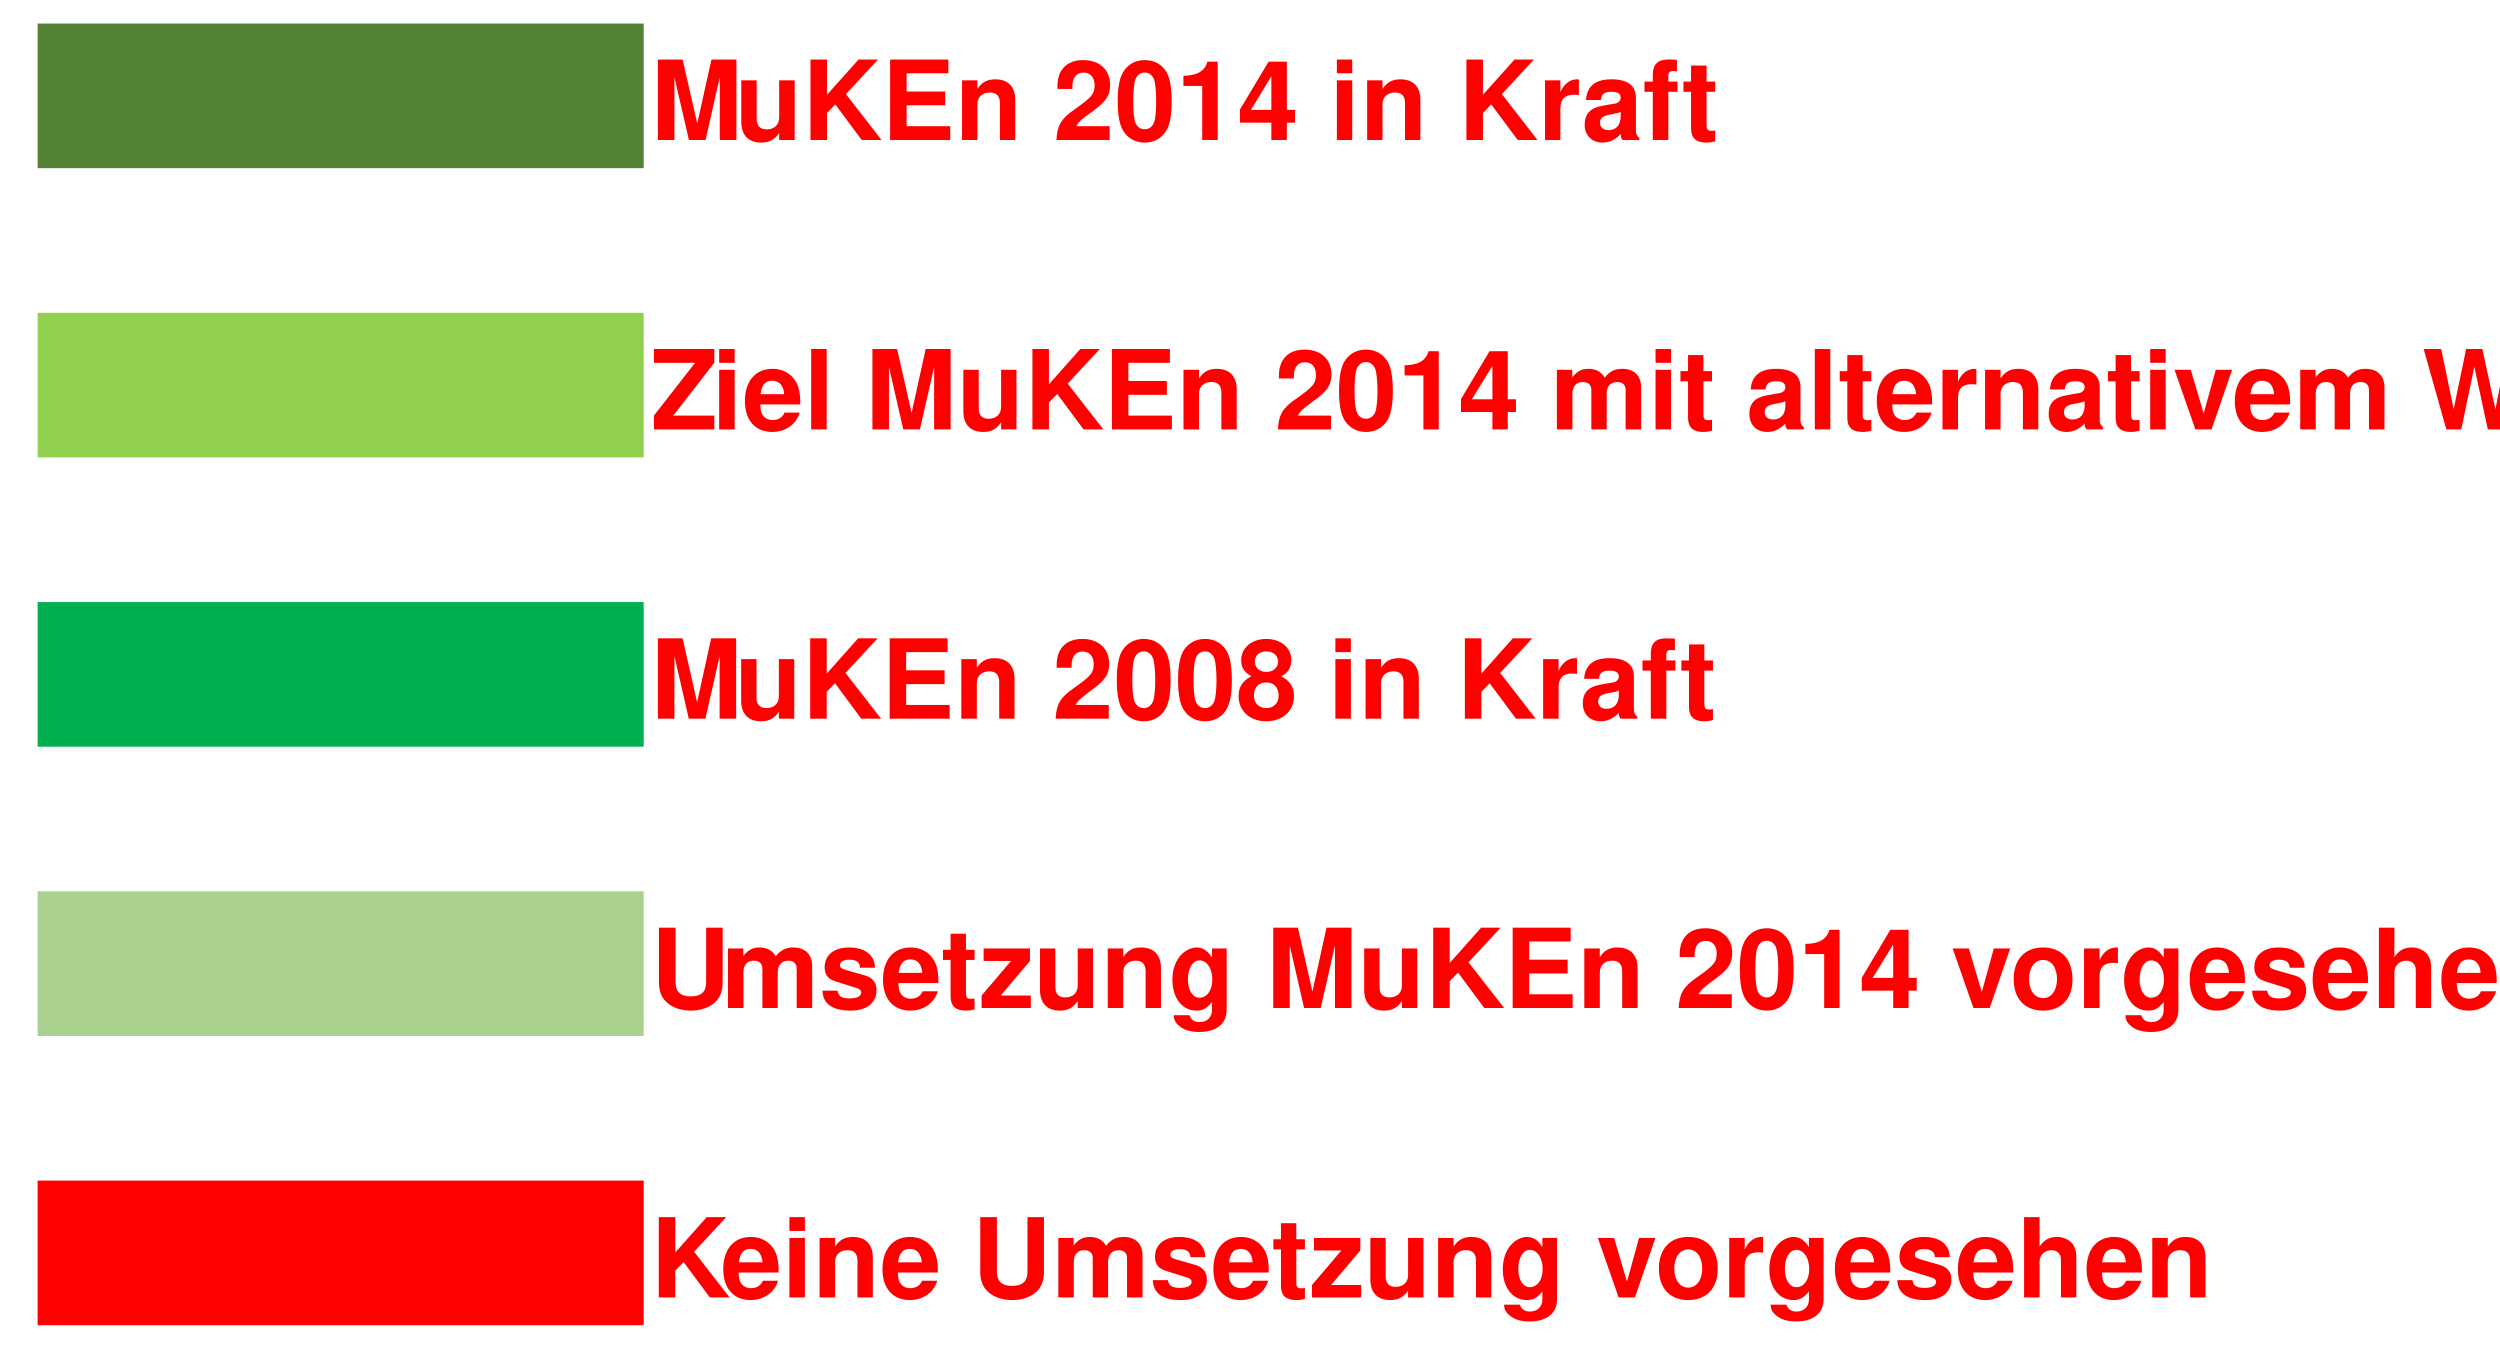
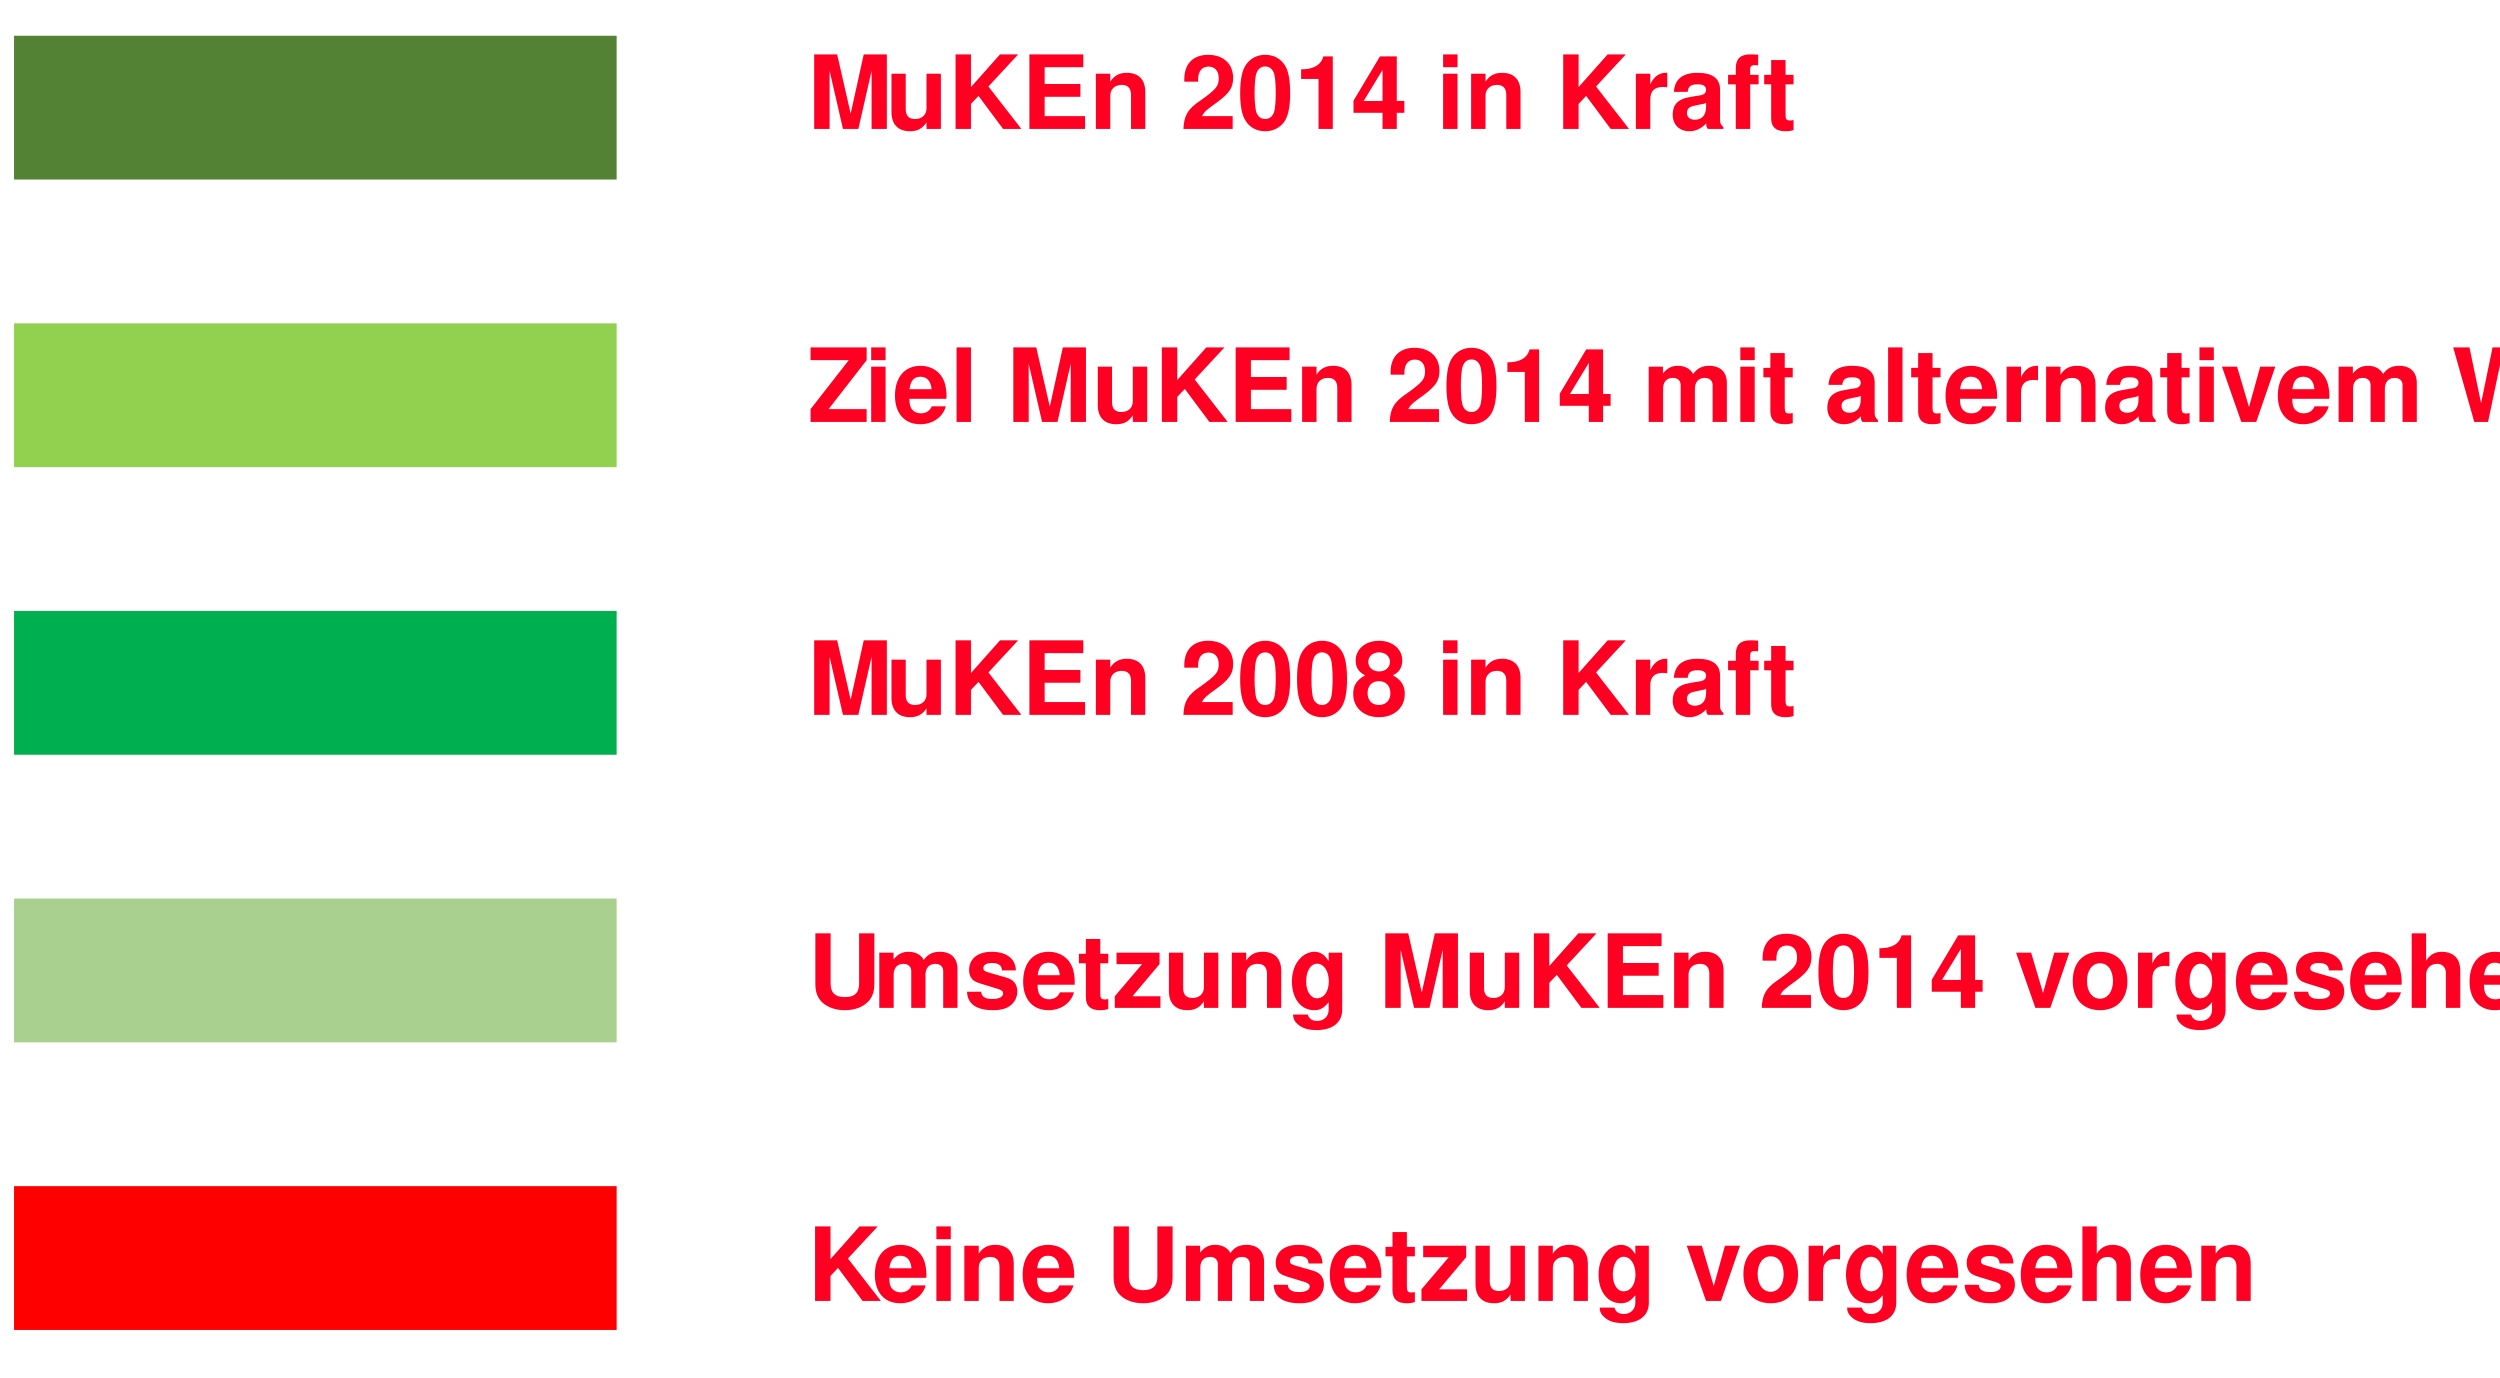
- <svg xmlns="http://www.w3.org/2000/svg" width="100%" height="100%" viewBox="0 0 726 395" version="1.1" xml:space="preserve" style="fill-rule:evenodd;clip-rule:evenodd;stroke-linejoin:round;stroke-miterlimit:2;">
-   <g transform="matrix(1,0,0,1,-118,-2159)">
+ <svg xmlns="http://www.w3.org/2000/svg" width="100%" height="100%" viewBox="0 0 717 395" version="1.1" xml:space="preserve" style="fill-rule:evenodd;clip-rule:evenodd;stroke-linejoin:round;stroke-miterlimit:2;">
+   <g transform="matrix(1,0,0,1,-100,-2159)">
    <g transform="matrix(2.66667,0,0,2.66667,0,1620)">
      <rect id="Page-5" x="0" y="0" width="960" height="540" style="fill:none;" />
      <g id="Page-51">
-         <g>
-           <text x="115.1px" y="217.37px" style="font-family:'Helvetica-Bold', 'Helvetica';font-weight:700;font-size:12.024px;fill:rgb(255,0,0);">M<tspan x="124.274px 130.777px 138.619px 145.797px 152.3px 154.799px 160.645px 166.49px 172.336px 178.181px 180.68px 183.179px 189.682px 192.181px 200.023px 203.861px 209.706px 212.869px " y="217.37px 217.37px 217.37px 217.37px 217.37px 217.37px 217.37px 217.37px 217.37px 217.37px 217.37px 217.37px 217.37px 217.37px 217.37px 217.37px 217.37px 217.37px ">uKEn 2014 in Kraft</tspan>
-           </text>
-           <text x="115.1px" y="248.88px" style="font-family:'Helvetica-Bold', 'Helvetica';font-weight:700;font-size:12px;fill:rgb(255,0,0);">Z<tspan x="121.77px 124.444px 130.458px 133.132px 135.94px 145.276px 151.946px 159.952px 167.296px 173.966px 176.773px 182.787px 188.801px 194.815px 200.829px 203.636px 213.646px 216.32px 219.656px 222.464px 228.478px 231.152px 234.488px 240.502px 244.512px 251.182px 257.196px 260.532px 263.206px 269.22px 275.233px 285.243px 288.051px 298.717px 304.731px " y="248.88px 248.88px 248.88px 248.88px 248.88px 248.88px 248.88px 248.88px 248.88px 248.88px 248.88px 248.88px 248.88px 248.88px 248.88px 248.88px 248.88px 248.88px 248.88px 248.88px 248.88px 248.88px 248.88px 248.88px 248.88px 248.88px 248.88px 248.88px 248.88px 248.88px 248.88px 248.88px 248.88px 248.88px 248.88px ">iel MuKEn 2014 mit alternativem Weg</tspan>
-           </text>
-           <text x="115.1px" y="280.39px" style="font-family:'Helvetica-Bold', 'Helvetica';font-weight:700;font-size:12px;fill:rgb(255,0,0);">M<tspan x="124.256px 130.746px 138.572px 145.736px 152.226px 154.72px 160.554px 166.388px 172.222px 178.055px 180.549px 183.043px 189.534px 192.027px 199.854px 203.683px 209.517px 212.673px " y="280.39px 280.39px 280.39px 280.39px 280.39px 280.39px 280.39px 280.39px 280.39px 280.39px 280.39px 280.39px 280.39px 280.39px 280.39px 280.39px 280.39px 280.39px ">uKEn 2008 in Kraft</tspan>
-           </text>
-           <text x="115.1px" y="311.9px" style="font-family:'Helvetica-Bold', 'Helvetica';font-weight:700;font-size:12px;fill:rgb(255,0,0);">U<tspan x="122.806px 132.516px 138.23px 143.944px 146.98px 152.02px 158.39px 164.76px 171.13px 173.504px 182.54px 188.91px 196.616px 203.66px 210.03px 212.404px 218.118px 223.832px 229.546px 235.259px 237.633px 243.347px 249.717px 253.427px 259.797px 265.511px 271.225px 276.939px 283.309px 289.023px " y="311.9px 311.9px 311.9px 311.9px 311.9px 311.9px 311.9px 311.9px 311.9px 311.9px 311.9px 311.9px 311.9px 311.9px 311.9px 311.9px 311.9px 311.9px 311.9px 311.9px 311.9px 311.9px 311.9px 311.9px 311.9px 311.9px 311.9px 311.9px 311.9px 311.9px ">msetzung MuKEn 2014 vorgesehen</tspan>
-           </text>
-           <text x="115.1px" y="343.42px" style="font-family:'Helvetica-Bold', 'Helvetica';font-weight:700;font-size:12px;fill:rgb(255,0,0);">K<tspan x="122.746px 128.4px 130.714px 137.024px 142.678px 144.992px 152.638px 162.288px 167.941px 173.595px 176.571px 181.551px 187.861px 194.172px 200.482px 202.796px 208.449px 214.76px 218.409px 224.72px 230.373px 236.027px 241.681px 247.991px 253.645px " y="343.42px 343.42px 343.42px 343.42px 343.42px 343.42px 343.42px 343.42px 343.42px 343.42px 343.42px 343.42px 343.42px 343.42px 343.42px 343.42px 343.42px 343.42px 343.42px 343.42px 343.42px 343.42px 343.42px 343.42px 343.42px ">eine Umsetzung vorgesehen</tspan>
-           </text>
-         </g>
-         <g transform="matrix(1,0,0,1,0,-114.87)">
-           <rect x="48.347" y="319.56" width="66" height="15.75" style="fill:rgb(84,130,53);" />
-         </g>
-         <g transform="matrix(1,0,0,1,0,-51.87)">
-           <rect x="48.347" y="288.06" width="66" height="15.75" style="fill:rgb(146,208,80);" />
-         </g>
-         <g transform="matrix(1,0,0,1,0,11.13)">
-           <rect x="48.347" y="256.56" width="66" height="15.75" style="fill:rgb(0,176,80);" />
-         </g>
-         <g transform="matrix(1,0,0,1,0,74.13)">
-           <rect x="48.347" y="225.06" width="66" height="15.75" style="fill:rgb(169,208,142);" />
-         </g>
-         <g transform="matrix(1,0,0,1,0,137.13)">
-           <rect x="48.347" y="193.56" width="66" height="15.75" style="fill:rgb(255,0,0);" />
+         <g transform="matrix(0.981957,0,0,0.981957,3.3057,4.972)">
+           <g transform="matrix(1.01837,0,0,1.01837,6.05025,-5.71793)">
+             <text x="115.1px" y="216.633px" style="font-family:'Helvetica-Bold', 'Helvetica';font-weight:700;font-size:11px;fill:rgb(255,0,34);">M<tspan x="123.493px 129.442px 136.616px 143.183px 149.132px 151.418px 156.766px 162.114px 167.462px 172.809px 175.095px 177.381px 183.331px 185.617px 192.791px 196.301px 201.649px 204.542px " y="216.633px 216.633px 216.633px 216.633px 216.633px 216.633px 216.633px 216.633px 216.633px 216.633px 216.633px 216.633px 216.633px 216.633px 216.633px 216.633px 216.633px 216.633px ">uKEn 2014 in Kraft</tspan>
+             </text>
+             <text x="115.1px" y="248.143px" style="font-family:'Helvetica-Bold', 'Helvetica';font-weight:700;font-size:11px;fill:rgb(255,0,34);">Z<tspan x="121.214px 123.665px 129.178px 131.629px 134.203px 142.761px 148.875px 156.214px 162.946px 169.06px 171.634px 177.147px 182.659px 188.172px 193.685px 196.258px 205.434px 207.885px 210.943px 213.517px 219.03px 221.481px 224.539px 230.052px 233.727px 239.842px 245.354px 248.412px 250.864px 256.376px 261.889px 271.065px 273.638px 283.416px 288.928px " y="248.143px 248.143px 248.143px 248.143px 248.143px 248.143px 248.143px 248.143px 248.143px 248.143px 248.143px 248.143px 248.143px 248.143px 248.143px 248.143px 248.143px 248.143px 248.143px 248.143px 248.143px 248.143px 248.143px 248.143px 248.143px 248.143px 248.143px 248.143px 248.143px 248.143px 248.143px 248.143px 248.143px 248.143px 248.143px ">iel MuKEn 2014 mit alternativem Weg</tspan>
+             </text>
+             <text x="115.1px" y="279.653px" style="font-family:'Helvetica-Bold', 'Helvetica';font-weight:700;font-size:11px;fill:rgb(255,0,34);">M<tspan x="123.493px 129.442px 136.616px 143.183px 149.132px 151.418px 156.766px 162.114px 167.462px 172.809px 175.095px 177.381px 183.331px 185.617px 192.791px 196.301px 201.649px 204.542px " y="279.653px 279.653px 279.653px 279.653px 279.653px 279.653px 279.653px 279.653px 279.653px 279.653px 279.653px 279.653px 279.653px 279.653px 279.653px 279.653px 279.653px 279.653px ">uKEn 2008 in Kraft</tspan>
+             </text>
+             <text x="115.1px" y="311.163px" style="font-family:'Helvetica-Bold', 'Helvetica';font-weight:700;font-size:11px;fill:rgb(255,0,34);">U<tspan x="122.164px 131.065px 136.302px 141.54px 144.323px 148.943px 154.782px 160.622px 166.461px 168.637px 176.92px 182.759px 189.823px 196.28px 202.119px 204.295px 209.533px 214.771px 220.008px 225.246px 227.422px 232.66px 238.499px 241.9px 247.739px 252.977px 258.215px 263.452px 269.291px 274.529px " y="311.163px 311.163px 311.163px 311.163px 311.163px 311.163px 311.163px 311.163px 311.163px 311.163px 311.163px 311.163px 311.163px 311.163px 311.163px 311.163px 311.163px 311.163px 311.163px 311.163px 311.163px 311.163px 311.163px 311.163px 311.163px 311.163px 311.163px 311.163px 311.163px 311.163px ">msetzung MuKEn 2014 vorgesehen</tspan>
+             </text>
+             <text x="115.1px" y="342.683px" style="font-family:'Helvetica-Bold', 'Helvetica';font-weight:700;font-size:11px;fill:rgb(255,0,34);">K<tspan x="122.109px 127.292px 129.413px 135.197px 140.38px 142.501px 149.51px 158.355px 163.538px 168.721px 171.449px 176.014px 181.798px 187.582px 193.367px 195.488px 200.67px 206.455px 209.8px 215.585px 220.767px 225.95px 231.133px 236.917px 242.1px " y="342.683px 342.683px 342.683px 342.683px 342.683px 342.683px 342.683px 342.683px 342.683px 342.683px 342.683px 342.683px 342.683px 342.683px 342.683px 342.683px 342.683px 342.683px 342.683px 342.683px 342.683px 342.683px 342.683px 342.683px 342.683px ">eine Umsetzung vorgesehen</tspan>
+             </text>
+           </g>
+           <g transform="matrix(1,0,0,1,-11.987,-114.87)">
+             <rect x="48.347" y="319.56" width="66" height="15.75" style="fill:rgb(84,130,53);" />
+           </g>
+           <g transform="matrix(1,0,0,1,-11.987,-51.87)">
+             <rect x="48.347" y="288.06" width="66" height="15.75" style="fill:rgb(146,208,80);" />
+           </g>
+           <g transform="matrix(1,0,0,1,-11.987,11.13)">
+             <rect x="48.347" y="256.56" width="66" height="15.75" style="fill:rgb(0,176,80);" />
+           </g>
+           <g transform="matrix(1,0,0,1,-11.987,74.13)">
+             <rect x="48.347" y="225.06" width="66" height="15.75" style="fill:rgb(169,208,142);" />
+           </g>
+           <g transform="matrix(1,0,0,1,-11.987,137.13)">
+             <rect x="48.347" y="193.56" width="66" height="15.75" style="fill:rgb(255,0,0);" />
+           </g>
        </g>
      </g>
    </g>
  </g>
</svg>
